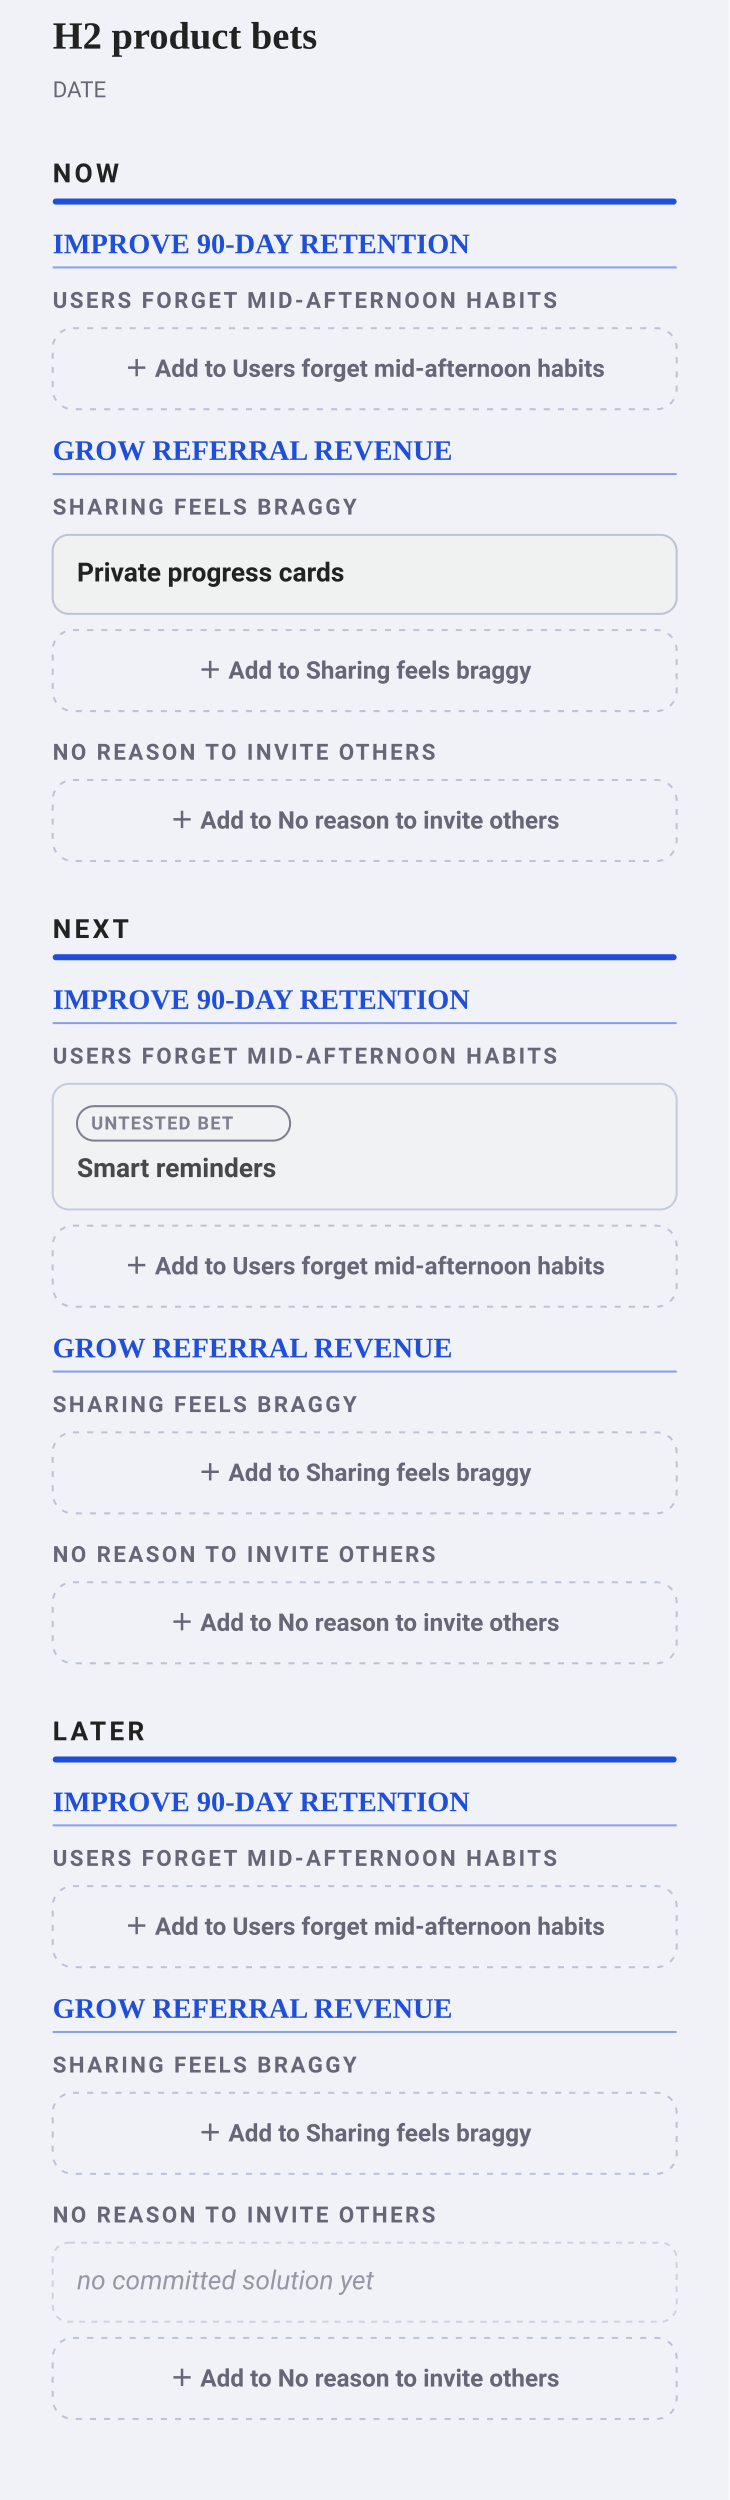
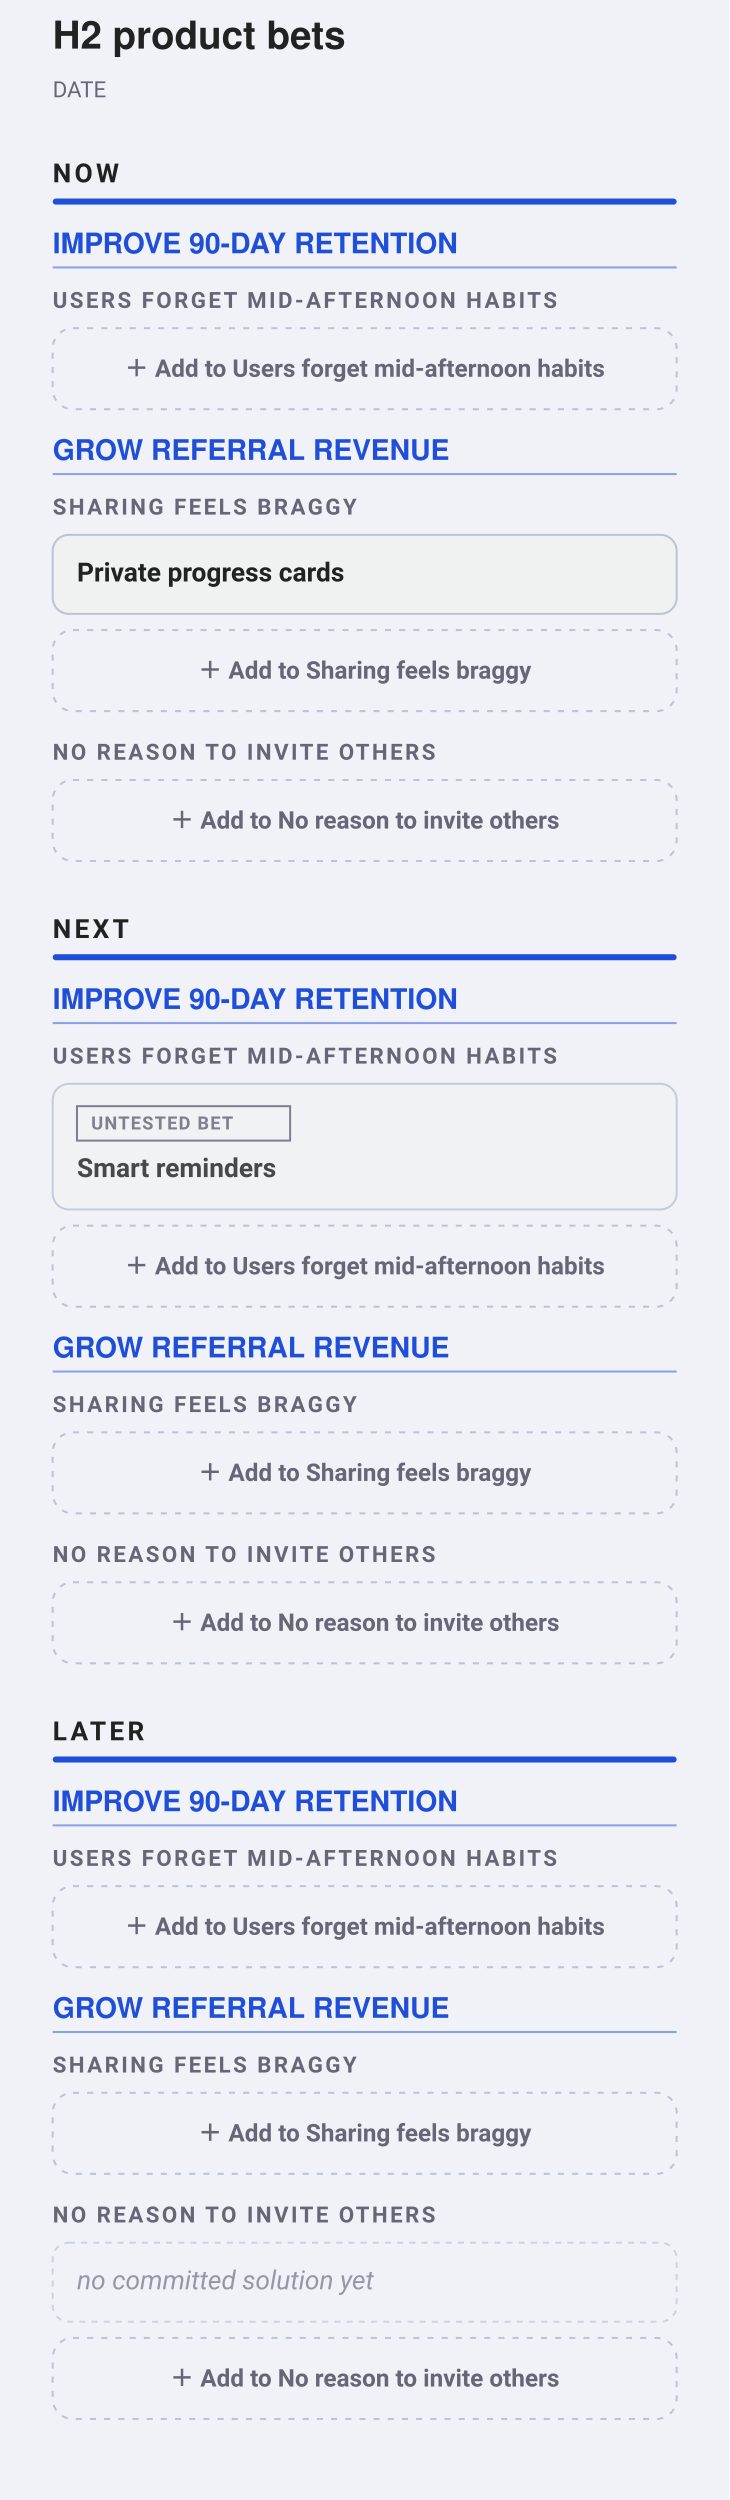
<svg xmlns="http://www.w3.org/2000/svg" data-narrow="" width="360" height="1234" viewBox="0 0 360 1234" font-family="-apple-system, BlinkMacSystemFont, &quot;Segoe UI&quot;, Roboto, sans-serif">
  <rect width="360" height="1234" fill="#f0f2f8" />
-   <text x="26" y="24" font-family="Charter, Georgia, &quot;Times New Roman&quot;, serif" font-size="19" font-weight="700" fill="#222">H2 product bets</text>
+   <text x="26" y="24" font-family="&quot;Helvetica Neue&quot;, Helvetica, &quot;Segoe UI&quot;, Roboto, sans-serif" font-size="19" font-weight="700" fill="#222">H2 product bets</text>
  <text x="26" y="48" font-size="11" fill="#667">DATE</text>
  <text x="26" y="90" font-size="13" font-weight="700" letter-spacing="1.6" fill="#222">NOW</text>
  <rect x="26" y="98" width="308" height="3" rx="1.5" fill="#1F4FD8" />
-   <text x="26" y="125" font-family="Charter, Georgia, &quot;Times New Roman&quot;, serif" font-size="14" font-weight="700" fill="#1F4FD8">IMPROVE 90-DAY RETENTION</text>
+   <text x="26" y="125" font-family="&quot;Helvetica Neue&quot;, Helvetica, &quot;Segoe UI&quot;, Roboto, sans-serif" font-size="14" font-weight="700" fill="#1F4FD8">IMPROVE 90-DAY RETENTION</text>
  <line x1="26" y1="132" x2="334" y2="132" stroke="#1F4FD8" stroke-width="1" opacity="0.5" />
  <text x="26" y="152" font-size="11" font-weight="600" letter-spacing="1.2" fill="#667">USERS FORGET MID-AFTERNOON HABITS</text>
  <g data-edit="additem" data-line="-1" data-raw="" tabindex="0" role="button" aria-label="Add item to Users forget mid-afternoon habits Now" data-lane="Users forget mid-afternoon habits" data-col="Now">
    <rect x="26" y="162" width="308" height="40" rx="10" fill="none" stroke="#bbc3d5" stroke-dasharray="3 4" />
    <text x="180" y="186" text-anchor="middle" font-size="12" font-weight="600" fill="#667">＋ Add to Users forget mid-afternoon habits</text>
    <rect x="26" y="162" width="308" height="40" fill="#f0f2f8" fill-opacity="0" />
  </g>
-   <text x="26" y="227" font-family="Charter, Georgia, &quot;Times New Roman&quot;, serif" font-size="14" font-weight="700" fill="#1F4FD8">GROW REFERRAL REVENUE</text>
+   <text x="26" y="227" font-family="&quot;Helvetica Neue&quot;, Helvetica, &quot;Segoe UI&quot;, Roboto, sans-serif" font-size="14" font-weight="700" fill="#1F4FD8">GROW REFERRAL REVENUE</text>
  <line x1="26" y1="234" x2="334" y2="234" stroke="#1F4FD8" stroke-width="1" opacity="0.5" />
  <text x="26" y="254" font-size="11" font-weight="600" letter-spacing="1.2" fill="#667">SHARING FEELS BRAGGY</text>
  <g data-edit="cardmenu" data-line="7" data-key="private progress cards" opacity="1.00" tabindex="0" role="button" aria-label="More options: Private progress cards" data-menu="">
    <rect data-hit="" x="26" y="264" width="308" height="39" rx="8" fill="#f0f1f1" stroke="#bbc3d5" stroke-width="1" />
    <text data-edit="title" data-line="7" data-raw="Private progress cards" tabindex="0" role="button" aria-label="Rename: Private progress cards" x="38" y="287" font-size="13" font-weight="600" fill="#222">Private progress cards</text>
  </g>
  <g data-edit="additem" data-line="-1" data-raw="" tabindex="0" role="button" aria-label="Add item to Sharing feels braggy Now" data-lane="Sharing feels braggy" data-col="Now">
    <rect x="26" y="311" width="308" height="40" rx="10" fill="none" stroke="#bbc3d5" stroke-dasharray="3 4" />
    <text x="180" y="335" text-anchor="middle" font-size="12" font-weight="600" fill="#667">＋ Add to Sharing feels braggy</text>
    <rect x="26" y="311" width="308" height="40" fill="#f0f2f8" fill-opacity="0" />
  </g>
  <text x="26" y="375" font-size="11" font-weight="600" letter-spacing="1.2" fill="#667">NO REASON TO INVITE OTHERS</text>
  <g data-edit="additem" data-line="-1" data-raw="" tabindex="0" role="button" aria-label="Add item to No reason to invite others Now" data-lane="No reason to invite others" data-col="Now">
    <rect x="26" y="385" width="308" height="40" rx="10" fill="none" stroke="#bbc3d5" stroke-dasharray="3 4" />
    <text x="180" y="409" text-anchor="middle" font-size="12" font-weight="600" fill="#667">＋ Add to No reason to invite others</text>
    <rect x="26" y="385" width="308" height="40" fill="#f0f2f8" fill-opacity="0" />
  </g>
  <text x="26" y="463" font-size="13" font-weight="700" letter-spacing="1.6" fill="#222">NEXT</text>
  <rect x="26" y="471" width="308" height="3" rx="1.5" fill="#1F4FD8" />
-   <text x="26" y="498" font-family="Charter, Georgia, &quot;Times New Roman&quot;, serif" font-size="14" font-weight="700" fill="#1F4FD8">IMPROVE 90-DAY RETENTION</text>
+   <text x="26" y="498" font-family="&quot;Helvetica Neue&quot;, Helvetica, &quot;Segoe UI&quot;, Roboto, sans-serif" font-size="14" font-weight="700" fill="#1F4FD8">IMPROVE 90-DAY RETENTION</text>
  <line x1="26" y1="505" x2="334" y2="505" stroke="#1F4FD8" stroke-width="1" opacity="0.5" />
  <text x="26" y="525" font-size="11" font-weight="600" letter-spacing="1.2" fill="#667">USERS FORGET MID-AFTERNOON HABITS</text>
  <g data-edit="cardmenu" data-line="3" data-key="smart reminders" opacity="0.82" tabindex="0" role="button" aria-label="More options: Smart reminders" data-menu="">
    <rect data-hit="" x="26" y="535" width="308" height="62" rx="8" fill="#f0f1f1" stroke="#bbc3d5" stroke-width="1" />
-     <rect x="38" y="546" width="105.2" height="17" rx="8.5" fill="none" stroke="#667" stroke-width="1" />
+     <rect x="38" y="546" width="105.2" height="17" rx="0" fill="none" stroke="#667" stroke-width="1" />
    <text x="45" y="557.5" font-size="9" font-weight="600" letter-spacing="0.6" fill="#667">UNTESTED BET</text>
    <text data-edit="title" data-line="3" data-raw="Smart reminders" tabindex="0" role="button" aria-label="Rename: Smart reminders" x="38" y="581" font-size="13" font-weight="600" fill="#222">Smart reminders</text>
  </g>
  <g data-edit="additem" data-line="-1" data-raw="" tabindex="0" role="button" aria-label="Add item to Users forget mid-afternoon habits Next" data-lane="Users forget mid-afternoon habits" data-col="Next">
    <rect x="26" y="605" width="308" height="40" rx="10" fill="none" stroke="#bbc3d5" stroke-dasharray="3 4" />
    <text x="180" y="629" text-anchor="middle" font-size="12" font-weight="600" fill="#667">＋ Add to Users forget mid-afternoon habits</text>
    <rect x="26" y="605" width="308" height="40" fill="#f0f2f8" fill-opacity="0" />
  </g>
-   <text x="26" y="670" font-family="Charter, Georgia, &quot;Times New Roman&quot;, serif" font-size="14" font-weight="700" fill="#1F4FD8">GROW REFERRAL REVENUE</text>
+   <text x="26" y="670" font-family="&quot;Helvetica Neue&quot;, Helvetica, &quot;Segoe UI&quot;, Roboto, sans-serif" font-size="14" font-weight="700" fill="#1F4FD8">GROW REFERRAL REVENUE</text>
  <line x1="26" y1="677" x2="334" y2="677" stroke="#1F4FD8" stroke-width="1" opacity="0.5" />
  <text x="26" y="697" font-size="11" font-weight="600" letter-spacing="1.2" fill="#667">SHARING FEELS BRAGGY</text>
  <g data-edit="additem" data-line="-1" data-raw="" tabindex="0" role="button" aria-label="Add item to Sharing feels braggy Next" data-lane="Sharing feels braggy" data-col="Next">
    <rect x="26" y="707" width="308" height="40" rx="10" fill="none" stroke="#bbc3d5" stroke-dasharray="3 4" />
    <text x="180" y="731" text-anchor="middle" font-size="12" font-weight="600" fill="#667">＋ Add to Sharing feels braggy</text>
    <rect x="26" y="707" width="308" height="40" fill="#f0f2f8" fill-opacity="0" />
  </g>
  <text x="26" y="771" font-size="11" font-weight="600" letter-spacing="1.2" fill="#667">NO REASON TO INVITE OTHERS</text>
  <g data-edit="additem" data-line="-1" data-raw="" tabindex="0" role="button" aria-label="Add item to No reason to invite others Next" data-lane="No reason to invite others" data-col="Next">
    <rect x="26" y="781" width="308" height="40" rx="10" fill="none" stroke="#bbc3d5" stroke-dasharray="3 4" />
    <text x="180" y="805" text-anchor="middle" font-size="12" font-weight="600" fill="#667">＋ Add to No reason to invite others</text>
    <rect x="26" y="781" width="308" height="40" fill="#f0f2f8" fill-opacity="0" />
  </g>
  <text x="26" y="859" font-size="13" font-weight="700" letter-spacing="1.6" fill="#222">LATER</text>
  <rect x="26" y="867" width="308" height="3" rx="1.5" fill="#1F4FD8" />
-   <text x="26" y="894" font-family="Charter, Georgia, &quot;Times New Roman&quot;, serif" font-size="14" font-weight="700" fill="#1F4FD8">IMPROVE 90-DAY RETENTION</text>
+   <text x="26" y="894" font-family="&quot;Helvetica Neue&quot;, Helvetica, &quot;Segoe UI&quot;, Roboto, sans-serif" font-size="14" font-weight="700" fill="#1F4FD8">IMPROVE 90-DAY RETENTION</text>
  <line x1="26" y1="901" x2="334" y2="901" stroke="#1F4FD8" stroke-width="1" opacity="0.5" />
  <text x="26" y="921" font-size="11" font-weight="600" letter-spacing="1.2" fill="#667">USERS FORGET MID-AFTERNOON HABITS</text>
  <g data-edit="additem" data-line="-1" data-raw="" tabindex="0" role="button" aria-label="Add item to Users forget mid-afternoon habits Later" data-lane="Users forget mid-afternoon habits" data-col="Later">
    <rect x="26" y="931" width="308" height="40" rx="10" fill="none" stroke="#bbc3d5" stroke-dasharray="3 4" />
    <text x="180" y="955" text-anchor="middle" font-size="12" font-weight="600" fill="#667">＋ Add to Users forget mid-afternoon habits</text>
    <rect x="26" y="931" width="308" height="40" fill="#f0f2f8" fill-opacity="0" />
  </g>
-   <text x="26" y="996" font-family="Charter, Georgia, &quot;Times New Roman&quot;, serif" font-size="14" font-weight="700" fill="#1F4FD8">GROW REFERRAL REVENUE</text>
+   <text x="26" y="996" font-family="&quot;Helvetica Neue&quot;, Helvetica, &quot;Segoe UI&quot;, Roboto, sans-serif" font-size="14" font-weight="700" fill="#1F4FD8">GROW REFERRAL REVENUE</text>
  <line x1="26" y1="1003" x2="334" y2="1003" stroke="#1F4FD8" stroke-width="1" opacity="0.5" />
  <text x="26" y="1023" font-size="11" font-weight="600" letter-spacing="1.2" fill="#667">SHARING FEELS BRAGGY</text>
  <g data-edit="additem" data-line="-1" data-raw="" tabindex="0" role="button" aria-label="Add item to Sharing feels braggy Later" data-lane="Sharing feels braggy" data-col="Later">
    <rect x="26" y="1033" width="308" height="40" rx="10" fill="none" stroke="#bbc3d5" stroke-dasharray="3 4" />
    <text x="180" y="1057" text-anchor="middle" font-size="12" font-weight="600" fill="#667">＋ Add to Sharing feels braggy</text>
    <rect x="26" y="1033" width="308" height="40" fill="#f0f2f8" fill-opacity="0" />
  </g>
  <text x="26" y="1097" font-size="11" font-weight="600" letter-spacing="1.2" fill="#667">NO REASON TO INVITE OTHERS</text>
  <g data-line="9" data-key="no committed solution yet" opacity="0.65">
    <rect x="26" y="1107" width="308" height="39" rx="8" fill="none" stroke="#bbc3d5" stroke-width="1" stroke-dasharray="3 3" />
    <text x="38" y="1130" font-size="13" font-weight="400" font-style="italic" fill="#667">no committed solution yet</text>
  </g>
  <g data-edit="additem" data-line="-1" data-raw="" tabindex="0" role="button" aria-label="Add item to No reason to invite others Later" data-lane="No reason to invite others" data-col="Later">
    <rect x="26" y="1154" width="308" height="40" rx="10" fill="none" stroke="#bbc3d5" stroke-dasharray="3 4" />
    <text x="180" y="1178" text-anchor="middle" font-size="12" font-weight="600" fill="#667">＋ Add to No reason to invite others</text>
    <rect x="26" y="1154" width="308" height="40" fill="#f0f2f8" fill-opacity="0" />
  </g>
</svg>
